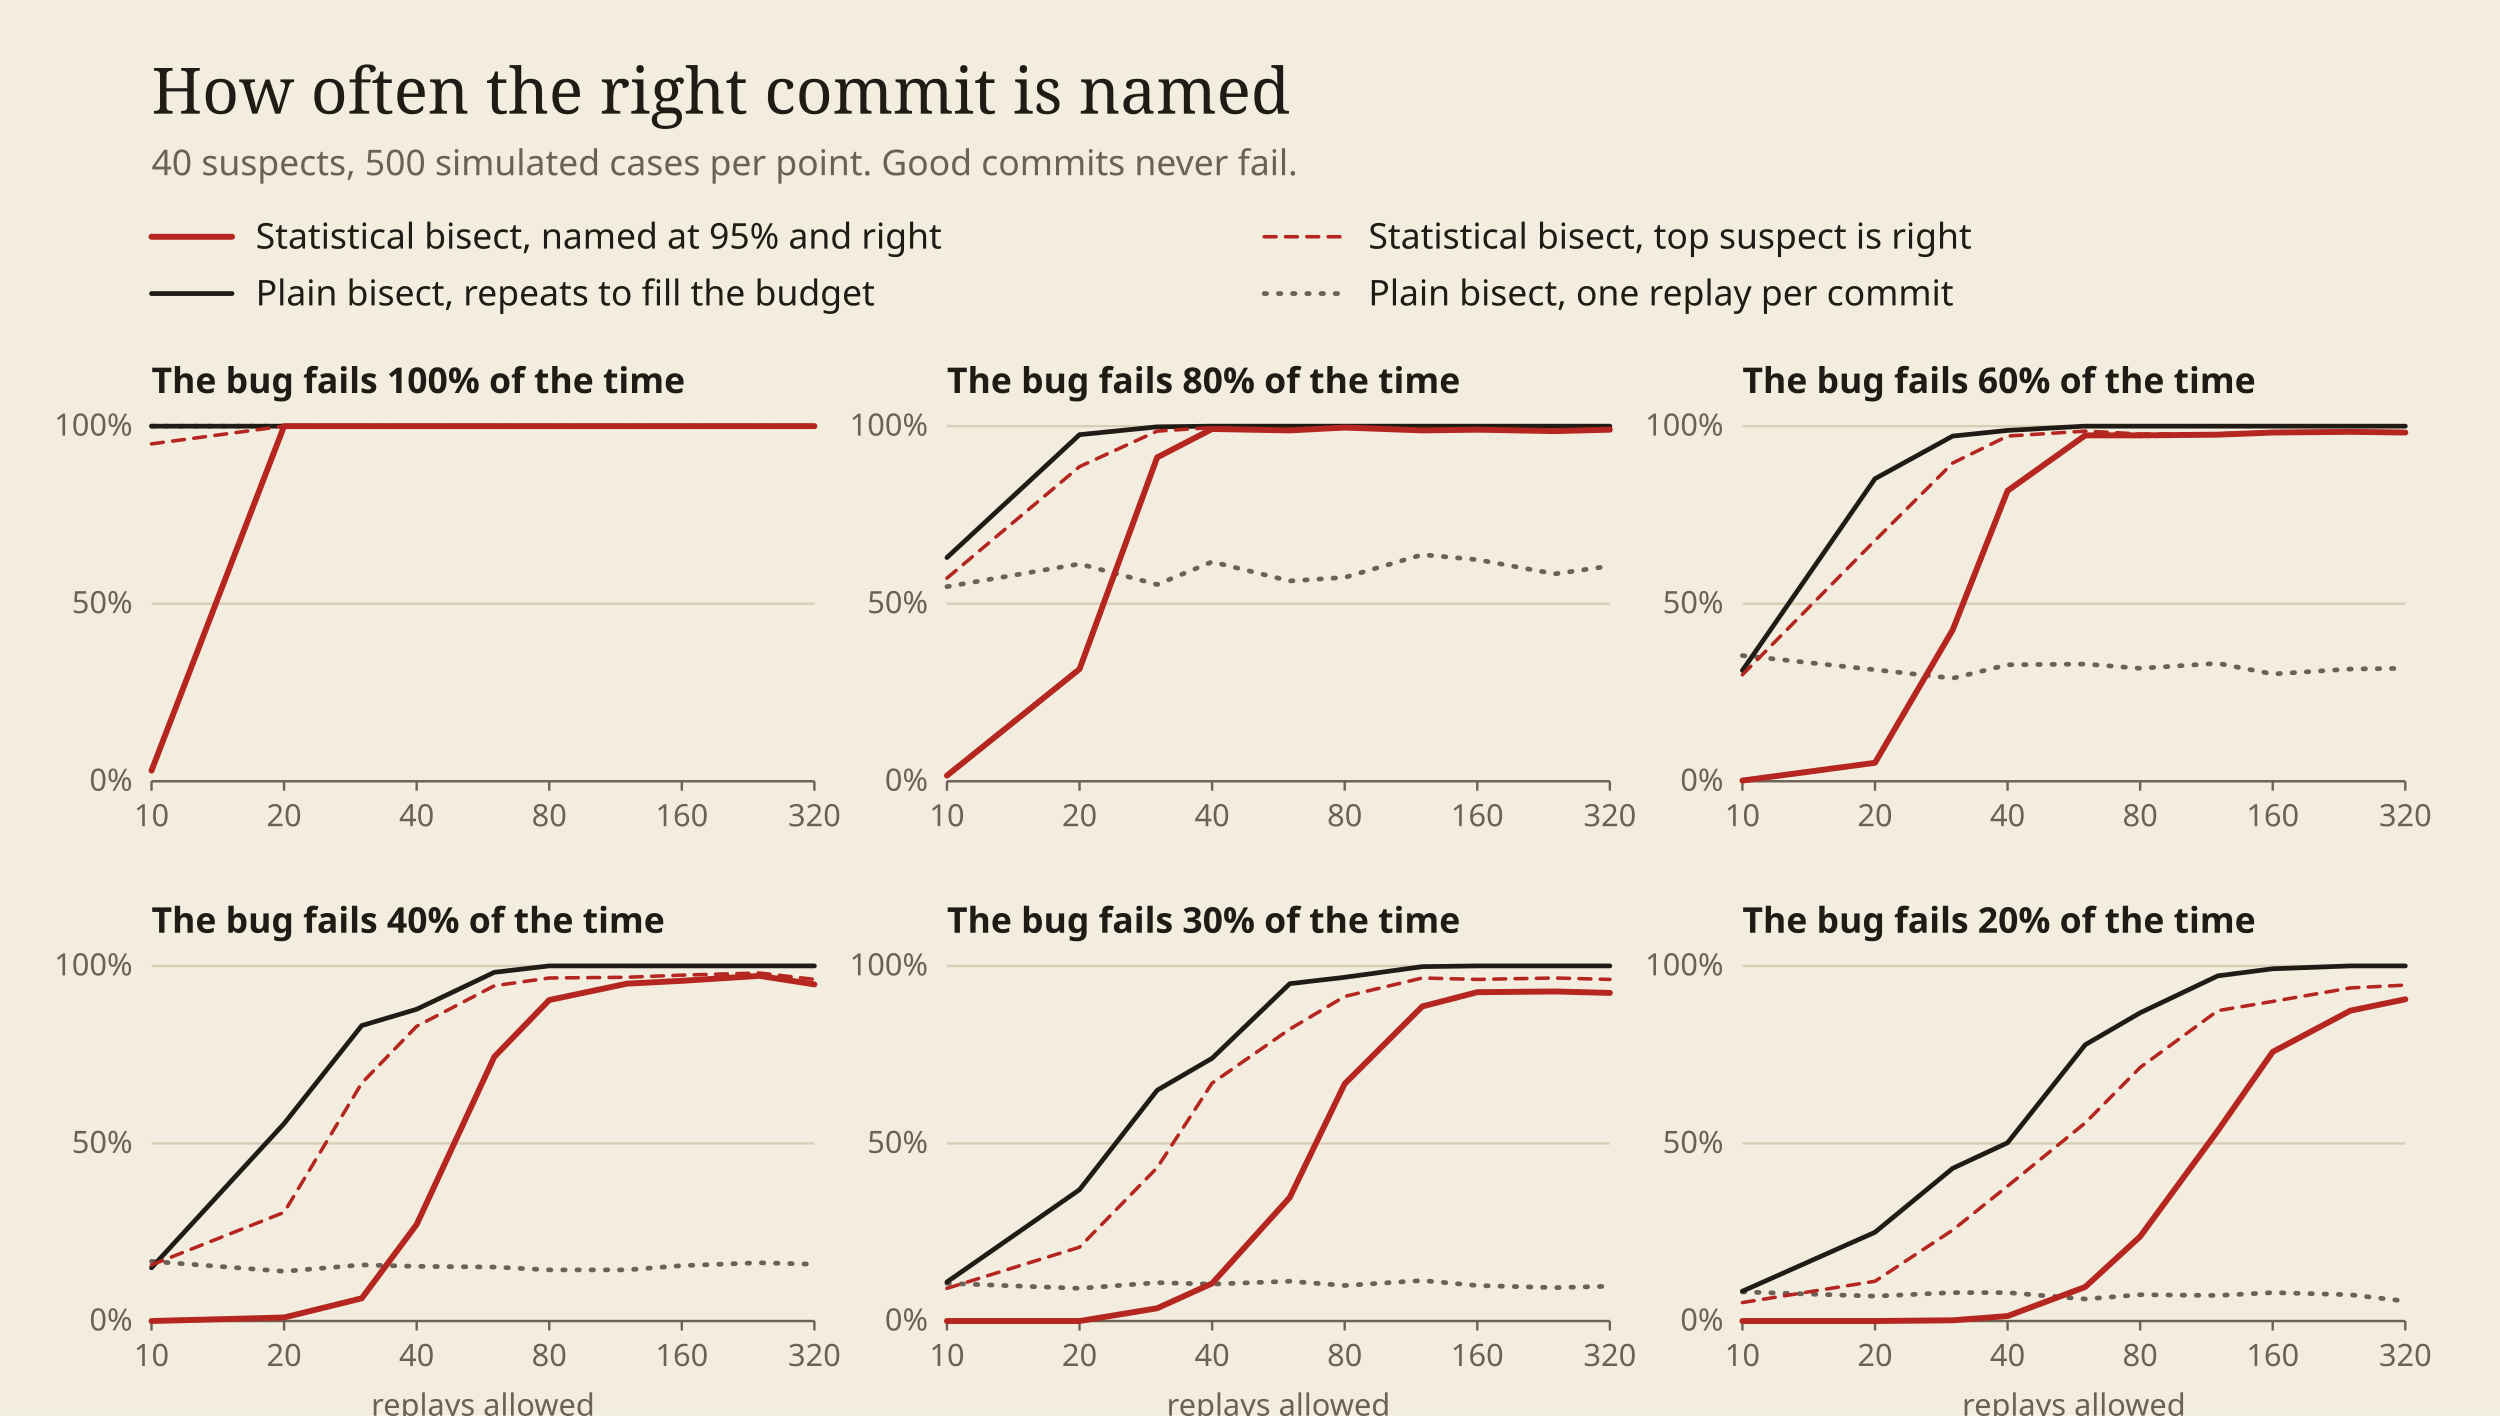
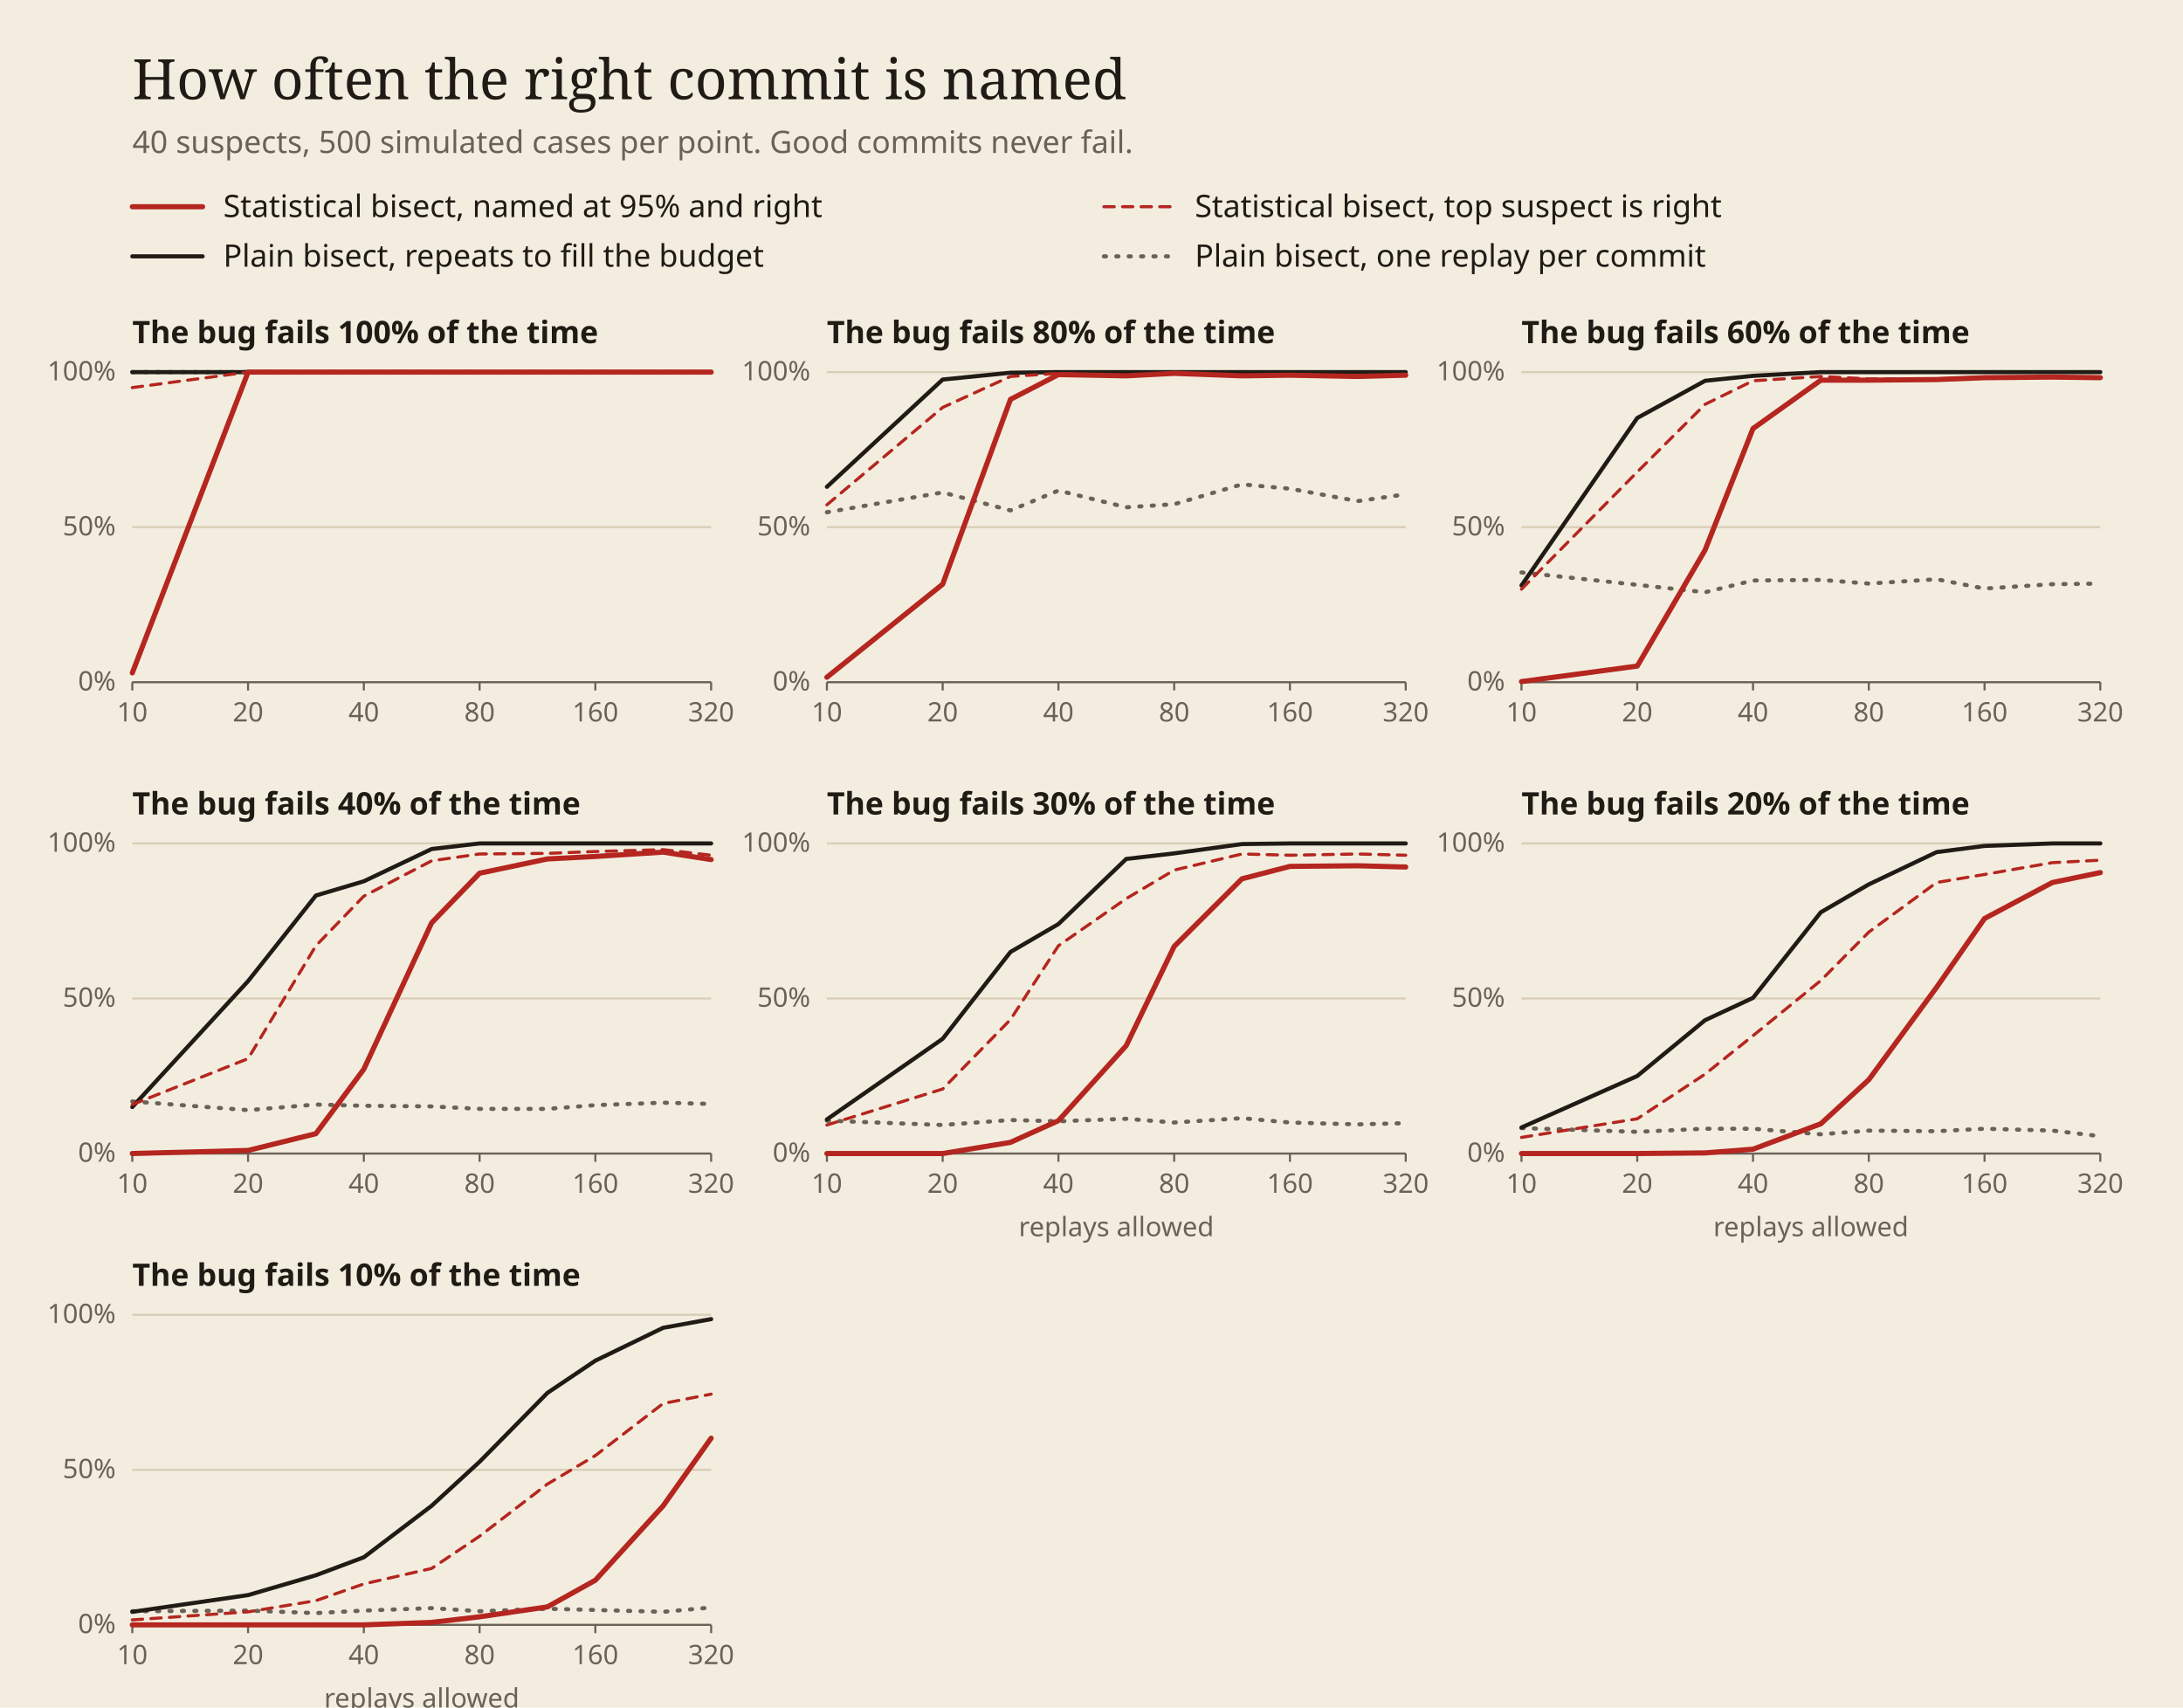
- <svg xmlns="http://www.w3.org/2000/svg" viewBox="0 0 1056 598" width="1056" height="598" role="img" aria-label="How often the right commit is named. 40 suspects, 500 simulated cases per point. Good commits never fail.">
+ <svg xmlns="http://www.w3.org/2000/svg" viewBox="0 0 1056 826" width="1056" height="826" role="img" aria-label="How often the right commit is named. 40 suspects, 500 simulated cases per point. Good commits never fail.">
  <style>
  .paper { fill: #F3EDDF; } .ink { fill: #201B15; } .muted { fill: #6B6156; }
  .rule { stroke: #D8CDB6; stroke-width: 1; } .axis { stroke: #6B6156; stroke-width: 1; }
  .title { font: 400 27px 'Young Serif', Georgia, serif; }
  .sub, .panel, .tick, .legend { font-family: 'Alegreya Sans', 'Gill Sans', 'Trebuchet MS', sans-serif; }
  .sub { font-size: 15px; } .panel { font-size: 15px; font-weight: 700; } .tick { font-size: 13px; } .legend { font-size: 15px; }
  .line { fill: none; stroke-linejoin: round; stroke-linecap: round; }
  .s-named { stroke: #B4261F; stroke-width: 2.5; }
  .s-top { stroke: #B4261F; stroke-width: 1.5; stroke-dasharray: 5 4; }
  .s-repeat { stroke: #201B15; stroke-width: 2; }
  .s-once { stroke: #6B6156; stroke-width: 2; stroke-dasharray: 1 5; }
  .hit { fill: transparent; }
  @media (prefers-color-scheme: dark) {
    .paper { fill: #1B1714; } .ink { fill: #EDE4D3; } .muted { fill: #A3978A; }
    .rule { stroke: #3A3128; } .axis { stroke: #A3978A; }
    .s-named, .s-top { stroke: #E5604F; } .s-repeat { stroke: #EDE4D3; } .s-once { stroke: #A3978A; }
  }
</style>
-   <rect class="paper" width="1056" height="598" />
+   <rect class="paper" width="1056" height="826" />
  <text class="title ink" x="64" y="48">How often the right commit is named</text>
  <text class="sub muted" x="64" y="74">40 suspects, 500 simulated cases per point. Good commits never fail.</text>
  <line class="line s-named" x1="64" y1="100" x2="98" y2="100" />
  <text class="legend ink" x="108" y="105">Statistical bisect, named at 95% and right</text>
  <line class="line s-top" x1="534" y1="100" x2="568" y2="100" />
  <text class="legend ink" x="578" y="105">Statistical bisect, top suspect is right</text>
  <line class="line s-repeat" x1="64" y1="124" x2="98" y2="124" />
  <text class="legend ink" x="108" y="129">Plain bisect, repeats to fill the budget</text>
  <line class="line s-once" x1="534" y1="124" x2="568" y2="124" />
  <text class="legend ink" x="578" y="129">Plain bisect, one replay per commit</text>
  <g transform="translate(64,180)">
    <text class="panel ink" x="0" y="-14">The bug fails 100% of the time</text>
    <line class="rule" x1="0" y1="150.0" x2="280" y2="150.0" />
    <text class="tick muted" x="-8" y="154.0" text-anchor="end">0%</text>
    <line class="rule" x1="0" y1="75.0" x2="280" y2="75.0" />
    <text class="tick muted" x="-8" y="79.0" text-anchor="end">50%</text>
    <line class="rule" x1="0" y1="0.0" x2="280" y2="0.0" />
    <text class="tick muted" x="-8" y="4.0" text-anchor="end">100%</text>
    <line class="axis" x1="0" y1="150" x2="280" y2="150" />
    <line class="axis" x1="0.0" y1="150" x2="0.0" y2="154" />
    <text class="tick muted" x="0.0" y="169" text-anchor="middle">10</text>
    <line class="axis" x1="56.0" y1="150" x2="56.0" y2="154" />
    <text class="tick muted" x="56.0" y="169" text-anchor="middle">20</text>
    <line class="axis" x1="112.0" y1="150" x2="112.0" y2="154" />
    <text class="tick muted" x="112.0" y="169" text-anchor="middle">40</text>
    <line class="axis" x1="168.0" y1="150" x2="168.0" y2="154" />
    <text class="tick muted" x="168.0" y="169" text-anchor="middle">80</text>
    <line class="axis" x1="224.0" y1="150" x2="224.0" y2="154" />
    <text class="tick muted" x="224.0" y="169" text-anchor="middle">160</text>
    <line class="axis" x1="280.0" y1="150" x2="280.0" y2="154" />
    <text class="tick muted" x="280.0" y="169" text-anchor="middle">320</text>
    <path class="line s-once" d="M0.0,0.0 L56.0,0.0 L88.8,0.0 L112.0,0.0 L144.8,0.0 L168.0,0.0 L200.8,0.0 L224.0,0.0 L256.8,0.0 L280.0,0.0" />
    <path class="line s-repeat" d="M0.0,0.0 L56.0,0.0 L88.8,0.0 L112.0,0.0 L144.8,0.0 L168.0,0.0 L200.8,0.0 L224.0,0.0 L256.8,0.0 L280.0,0.0" />
    <path class="line s-top" d="M0.0,7.5 L56.0,0.0 L88.8,0.0 L112.0,0.0 L144.8,0.0 L168.0,0.0 L200.8,0.0 L224.0,0.0 L256.8,0.0 L280.0,0.0" />
    <path class="line s-named" d="M0.0,145.5 L56.0,0.0 L88.8,0.0 L112.0,0.0 L144.8,0.0 L168.0,0.0 L200.8,0.0 L224.0,0.0 L256.8,0.0 L280.0,0.0" />
    <circle class="hit" cx="0.0" cy="145.5" r="7" />
    <circle class="hit" cx="56.0" cy="0.0" r="7" />
    <circle class="hit" cx="88.8" cy="0.0" r="7" />
    <circle class="hit" cx="112.0" cy="0.0" r="7" />
    <circle class="hit" cx="144.8" cy="0.0" r="7" />
    <circle class="hit" cx="168.0" cy="0.0" r="7" />
    <circle class="hit" cx="200.8" cy="0.0" r="7" />
    <circle class="hit" cx="224.0" cy="0.0" r="7" />
    <circle class="hit" cx="256.8" cy="0.0" r="7" />
    <circle class="hit" cx="280.0" cy="0.0" r="7" />
    <circle class="hit" cx="0.0" cy="7.5" r="7" />
    <circle class="hit" cx="56.0" cy="0.0" r="7" />
    <circle class="hit" cx="88.8" cy="0.0" r="7" />
    <circle class="hit" cx="112.0" cy="0.0" r="7" />
    <circle class="hit" cx="144.8" cy="0.0" r="7" />
    <circle class="hit" cx="168.0" cy="0.0" r="7" />
    <circle class="hit" cx="200.8" cy="0.0" r="7" />
    <circle class="hit" cx="224.0" cy="0.0" r="7" />
    <circle class="hit" cx="256.8" cy="0.0" r="7" />
    <circle class="hit" cx="280.0" cy="0.0" r="7" />
    <circle class="hit" cx="0.0" cy="0.0" r="7" />
    <circle class="hit" cx="56.0" cy="0.0" r="7" />
    <circle class="hit" cx="88.8" cy="0.0" r="7" />
    <circle class="hit" cx="112.0" cy="0.0" r="7" />
    <circle class="hit" cx="144.8" cy="0.0" r="7" />
    <circle class="hit" cx="168.0" cy="0.0" r="7" />
    <circle class="hit" cx="200.8" cy="0.0" r="7" />
    <circle class="hit" cx="224.0" cy="0.0" r="7" />
    <circle class="hit" cx="256.8" cy="0.0" r="7" />
    <circle class="hit" cx="280.0" cy="0.0" r="7" />
    <circle class="hit" cx="0.0" cy="0.0" r="7" />
    <circle class="hit" cx="56.0" cy="0.0" r="7" />
    <circle class="hit" cx="88.8" cy="0.0" r="7" />
    <circle class="hit" cx="112.0" cy="0.0" r="7" />
    <circle class="hit" cx="144.8" cy="0.0" r="7" />
    <circle class="hit" cx="168.0" cy="0.0" r="7" />
    <circle class="hit" cx="200.8" cy="0.0" r="7" />
    <circle class="hit" cx="224.0" cy="0.0" r="7" />
    <circle class="hit" cx="256.8" cy="0.0" r="7" />
    <circle class="hit" cx="280.0" cy="0.0" r="7" />
  </g>
  <g transform="translate(400,180)">
    <text class="panel ink" x="0" y="-14">The bug fails 80% of the time</text>
    <line class="rule" x1="0" y1="150.0" x2="280" y2="150.0" />
    <text class="tick muted" x="-8" y="154.0" text-anchor="end">0%</text>
    <line class="rule" x1="0" y1="75.0" x2="280" y2="75.0" />
    <text class="tick muted" x="-8" y="79.0" text-anchor="end">50%</text>
    <line class="rule" x1="0" y1="0.0" x2="280" y2="0.0" />
    <text class="tick muted" x="-8" y="4.0" text-anchor="end">100%</text>
    <line class="axis" x1="0" y1="150" x2="280" y2="150" />
    <line class="axis" x1="0.0" y1="150" x2="0.0" y2="154" />
    <text class="tick muted" x="0.0" y="169" text-anchor="middle">10</text>
    <line class="axis" x1="56.0" y1="150" x2="56.0" y2="154" />
    <text class="tick muted" x="56.0" y="169" text-anchor="middle">20</text>
    <line class="axis" x1="112.0" y1="150" x2="112.0" y2="154" />
    <text class="tick muted" x="112.0" y="169" text-anchor="middle">40</text>
    <line class="axis" x1="168.0" y1="150" x2="168.0" y2="154" />
    <text class="tick muted" x="168.0" y="169" text-anchor="middle">80</text>
    <line class="axis" x1="224.0" y1="150" x2="224.0" y2="154" />
    <text class="tick muted" x="224.0" y="169" text-anchor="middle">160</text>
    <line class="axis" x1="280.0" y1="150" x2="280.0" y2="154" />
    <text class="tick muted" x="280.0" y="169" text-anchor="middle">320</text>
    <path class="line s-once" d="M0.0,67.8 L56.0,58.2 L88.8,66.9 L112.0,57.3 L144.8,65.4 L168.0,63.9 L200.8,54.3 L224.0,56.4 L256.8,62.4 L280.0,59.1" />
    <path class="line s-repeat" d="M0.0,55.5 L56.0,3.6 L88.8,0.3 L112.0,0.0 L144.8,0.0 L168.0,0.0 L200.8,0.0 L224.0,0.0 L256.8,0.0 L280.0,0.0" />
    <path class="line s-top" d="M0.0,64.2 L56.0,17.1 L88.8,2.1 L112.0,0.6 L144.8,1.8 L168.0,0.6 L200.8,1.8 L224.0,1.5 L256.8,2.1 L280.0,1.5" />
    <path class="line s-named" d="M0.0,147.6 L56.0,102.6 L88.8,13.2 L112.0,1.2 L144.8,1.8 L168.0,0.6 L200.8,1.8 L224.0,1.5 L256.8,2.1 L280.0,1.5" />
    <circle class="hit" cx="0.0" cy="147.6" r="7" />
    <circle class="hit" cx="56.0" cy="102.6" r="7" />
    <circle class="hit" cx="88.8" cy="13.2" r="7" />
    <circle class="hit" cx="112.0" cy="1.2" r="7" />
    <circle class="hit" cx="144.8" cy="1.8" r="7" />
    <circle class="hit" cx="168.0" cy="0.6" r="7" />
    <circle class="hit" cx="200.8" cy="1.8" r="7" />
    <circle class="hit" cx="224.0" cy="1.5" r="7" />
    <circle class="hit" cx="256.8" cy="2.1" r="7" />
    <circle class="hit" cx="280.0" cy="1.5" r="7" />
    <circle class="hit" cx="0.0" cy="64.2" r="7" />
    <circle class="hit" cx="56.0" cy="17.1" r="7" />
    <circle class="hit" cx="88.8" cy="2.1" r="7" />
    <circle class="hit" cx="112.0" cy="0.6" r="7" />
    <circle class="hit" cx="144.8" cy="1.8" r="7" />
    <circle class="hit" cx="168.0" cy="0.6" r="7" />
    <circle class="hit" cx="200.8" cy="1.8" r="7" />
    <circle class="hit" cx="224.0" cy="1.5" r="7" />
    <circle class="hit" cx="256.8" cy="2.1" r="7" />
    <circle class="hit" cx="280.0" cy="1.5" r="7" />
    <circle class="hit" cx="0.0" cy="55.5" r="7" />
    <circle class="hit" cx="56.0" cy="3.6" r="7" />
    <circle class="hit" cx="88.8" cy="0.3" r="7" />
    <circle class="hit" cx="112.0" cy="0.0" r="7" />
    <circle class="hit" cx="144.8" cy="0.0" r="7" />
    <circle class="hit" cx="168.0" cy="0.0" r="7" />
    <circle class="hit" cx="200.8" cy="0.0" r="7" />
    <circle class="hit" cx="224.0" cy="0.0" r="7" />
    <circle class="hit" cx="256.8" cy="0.0" r="7" />
    <circle class="hit" cx="280.0" cy="0.0" r="7" />
    <circle class="hit" cx="0.0" cy="67.8" r="7" />
    <circle class="hit" cx="56.0" cy="58.2" r="7" />
    <circle class="hit" cx="88.8" cy="66.9" r="7" />
    <circle class="hit" cx="112.0" cy="57.3" r="7" />
    <circle class="hit" cx="144.8" cy="65.4" r="7" />
    <circle class="hit" cx="168.0" cy="63.9" r="7" />
    <circle class="hit" cx="200.8" cy="54.3" r="7" />
    <circle class="hit" cx="224.0" cy="56.4" r="7" />
    <circle class="hit" cx="256.8" cy="62.4" r="7" />
    <circle class="hit" cx="280.0" cy="59.1" r="7" />
  </g>
  <g transform="translate(736,180)">
    <text class="panel ink" x="0" y="-14">The bug fails 60% of the time</text>
    <line class="rule" x1="0" y1="150.0" x2="280" y2="150.0" />
    <text class="tick muted" x="-8" y="154.0" text-anchor="end">0%</text>
    <line class="rule" x1="0" y1="75.0" x2="280" y2="75.0" />
    <text class="tick muted" x="-8" y="79.0" text-anchor="end">50%</text>
    <line class="rule" x1="0" y1="0.0" x2="280" y2="0.0" />
    <text class="tick muted" x="-8" y="4.0" text-anchor="end">100%</text>
    <line class="axis" x1="0" y1="150" x2="280" y2="150" />
    <line class="axis" x1="0.0" y1="150" x2="0.0" y2="154" />
    <text class="tick muted" x="0.0" y="169" text-anchor="middle">10</text>
    <line class="axis" x1="56.0" y1="150" x2="56.0" y2="154" />
    <text class="tick muted" x="56.0" y="169" text-anchor="middle">20</text>
    <line class="axis" x1="112.0" y1="150" x2="112.0" y2="154" />
    <text class="tick muted" x="112.0" y="169" text-anchor="middle">40</text>
    <line class="axis" x1="168.0" y1="150" x2="168.0" y2="154" />
    <text class="tick muted" x="168.0" y="169" text-anchor="middle">80</text>
    <line class="axis" x1="224.0" y1="150" x2="224.0" y2="154" />
    <text class="tick muted" x="224.0" y="169" text-anchor="middle">160</text>
    <line class="axis" x1="280.0" y1="150" x2="280.0" y2="154" />
    <text class="tick muted" x="280.0" y="169" text-anchor="middle">320</text>
    <path class="line s-once" d="M0.0,96.9 L56.0,102.9 L88.8,106.5 L112.0,100.8 L144.8,100.5 L168.0,102.3 L200.8,100.2 L224.0,104.7 L256.8,102.6 L280.0,102.3" />
    <path class="line s-repeat" d="M0.0,103.2 L56.0,22.2 L88.8,4.2 L112.0,1.8 L144.8,0.0 L168.0,0.0 L200.8,0.0 L224.0,0.0 L256.8,0.0 L280.0,0.0" />
    <path class="line s-top" d="M0.0,105.0 L56.0,48.3 L88.8,15.6 L112.0,4.2 L144.8,2.1 L168.0,3.3 L200.8,3.3 L224.0,2.4 L256.8,2.4 L280.0,2.4" />
    <path class="line s-named" d="M0.0,149.7 L56.0,142.2 L88.8,86.1 L112.0,27.3 L144.8,3.9 L168.0,3.9 L200.8,3.6 L224.0,2.7 L256.8,2.4 L280.0,2.7" />
    <circle class="hit" cx="0.0" cy="149.7" r="7" />
    <circle class="hit" cx="56.0" cy="142.2" r="7" />
    <circle class="hit" cx="88.8" cy="86.1" r="7" />
    <circle class="hit" cx="112.0" cy="27.3" r="7" />
    <circle class="hit" cx="144.8" cy="3.9" r="7" />
    <circle class="hit" cx="168.0" cy="3.9" r="7" />
    <circle class="hit" cx="200.8" cy="3.6" r="7" />
    <circle class="hit" cx="224.0" cy="2.7" r="7" />
    <circle class="hit" cx="256.8" cy="2.4" r="7" />
    <circle class="hit" cx="280.0" cy="2.7" r="7" />
    <circle class="hit" cx="0.0" cy="105.0" r="7" />
    <circle class="hit" cx="56.0" cy="48.3" r="7" />
    <circle class="hit" cx="88.8" cy="15.6" r="7" />
    <circle class="hit" cx="112.0" cy="4.2" r="7" />
    <circle class="hit" cx="144.8" cy="2.1" r="7" />
    <circle class="hit" cx="168.0" cy="3.3" r="7" />
    <circle class="hit" cx="200.8" cy="3.3" r="7" />
    <circle class="hit" cx="224.0" cy="2.4" r="7" />
    <circle class="hit" cx="256.8" cy="2.4" r="7" />
    <circle class="hit" cx="280.0" cy="2.4" r="7" />
    <circle class="hit" cx="0.0" cy="103.2" r="7" />
    <circle class="hit" cx="56.0" cy="22.2" r="7" />
    <circle class="hit" cx="88.8" cy="4.2" r="7" />
    <circle class="hit" cx="112.0" cy="1.8" r="7" />
    <circle class="hit" cx="144.8" cy="0.0" r="7" />
    <circle class="hit" cx="168.0" cy="0.0" r="7" />
    <circle class="hit" cx="200.8" cy="0.0" r="7" />
    <circle class="hit" cx="224.0" cy="0.0" r="7" />
    <circle class="hit" cx="256.8" cy="0.0" r="7" />
    <circle class="hit" cx="280.0" cy="0.0" r="7" />
    <circle class="hit" cx="0.0" cy="96.9" r="7" />
    <circle class="hit" cx="56.0" cy="102.9" r="7" />
    <circle class="hit" cx="88.8" cy="106.5" r="7" />
    <circle class="hit" cx="112.0" cy="100.8" r="7" />
    <circle class="hit" cx="144.8" cy="100.5" r="7" />
    <circle class="hit" cx="168.0" cy="102.3" r="7" />
    <circle class="hit" cx="200.8" cy="100.2" r="7" />
    <circle class="hit" cx="224.0" cy="104.7" r="7" />
    <circle class="hit" cx="256.8" cy="102.6" r="7" />
    <circle class="hit" cx="280.0" cy="102.3" r="7" />
  </g>
  <g transform="translate(64,408)">
    <text class="panel ink" x="0" y="-14">The bug fails 40% of the time</text>
    <line class="rule" x1="0" y1="150.0" x2="280" y2="150.0" />
    <text class="tick muted" x="-8" y="154.0" text-anchor="end">0%</text>
    <line class="rule" x1="0" y1="75.0" x2="280" y2="75.0" />
    <text class="tick muted" x="-8" y="79.0" text-anchor="end">50%</text>
    <line class="rule" x1="0" y1="0.0" x2="280" y2="0.0" />
    <text class="tick muted" x="-8" y="4.0" text-anchor="end">100%</text>
    <line class="axis" x1="0" y1="150" x2="280" y2="150" />
    <line class="axis" x1="0.0" y1="150" x2="0.0" y2="154" />
    <text class="tick muted" x="0.0" y="169" text-anchor="middle">10</text>
    <line class="axis" x1="56.0" y1="150" x2="56.0" y2="154" />
    <text class="tick muted" x="56.0" y="169" text-anchor="middle">20</text>
    <line class="axis" x1="112.0" y1="150" x2="112.0" y2="154" />
    <text class="tick muted" x="112.0" y="169" text-anchor="middle">40</text>
    <line class="axis" x1="168.0" y1="150" x2="168.0" y2="154" />
    <text class="tick muted" x="168.0" y="169" text-anchor="middle">80</text>
    <line class="axis" x1="224.0" y1="150" x2="224.0" y2="154" />
    <text class="tick muted" x="224.0" y="169" text-anchor="middle">160</text>
    <line class="axis" x1="280.0" y1="150" x2="280.0" y2="154" />
    <text class="tick muted" x="280.0" y="169" text-anchor="middle">320</text>
-     <text class="tick muted" x="140.0" y="190" text-anchor="middle">replays allowed</text>
    <path class="line s-once" d="M0.0,124.8 L56.0,129.0 L88.8,126.3 L112.0,126.9 L144.8,127.2 L168.0,128.4 L200.8,128.4 L224.0,126.6 L256.8,125.4 L280.0,126.0" />
    <path class="line s-repeat" d="M0.0,127.5 L56.0,66.6 L88.8,25.2 L112.0,18.3 L144.8,2.7 L168.0,0.0 L200.8,0.0 L224.0,0.0 L256.8,0.0 L280.0,0.0" />
    <path class="line s-top" d="M0.0,126.3 L56.0,104.1 L88.8,49.5 L112.0,25.5 L144.8,8.4 L168.0,5.1 L200.8,4.8 L224.0,3.9 L256.8,3.0 L280.0,5.7" />
    <path class="line s-named" d="M0.0,150.0 L56.0,148.5 L88.8,140.4 L112.0,109.2 L144.8,38.4 L168.0,14.4 L200.8,7.5 L224.0,6.3 L256.8,4.2 L280.0,7.8" />
    <circle class="hit" cx="0.0" cy="150.0" r="7" />
    <circle class="hit" cx="56.0" cy="148.5" r="7" />
    <circle class="hit" cx="88.8" cy="140.4" r="7" />
    <circle class="hit" cx="112.0" cy="109.2" r="7" />
    <circle class="hit" cx="144.8" cy="38.4" r="7" />
    <circle class="hit" cx="168.0" cy="14.4" r="7" />
    <circle class="hit" cx="200.8" cy="7.5" r="7" />
    <circle class="hit" cx="224.0" cy="6.3" r="7" />
    <circle class="hit" cx="256.8" cy="4.2" r="7" />
    <circle class="hit" cx="280.0" cy="7.8" r="7" />
    <circle class="hit" cx="0.0" cy="126.3" r="7" />
    <circle class="hit" cx="56.0" cy="104.1" r="7" />
    <circle class="hit" cx="88.8" cy="49.5" r="7" />
    <circle class="hit" cx="112.0" cy="25.5" r="7" />
    <circle class="hit" cx="144.8" cy="8.4" r="7" />
    <circle class="hit" cx="168.0" cy="5.1" r="7" />
    <circle class="hit" cx="200.8" cy="4.8" r="7" />
    <circle class="hit" cx="224.0" cy="3.9" r="7" />
    <circle class="hit" cx="256.8" cy="3.0" r="7" />
    <circle class="hit" cx="280.0" cy="5.7" r="7" />
    <circle class="hit" cx="0.0" cy="127.5" r="7" />
    <circle class="hit" cx="56.0" cy="66.6" r="7" />
    <circle class="hit" cx="88.8" cy="25.2" r="7" />
    <circle class="hit" cx="112.0" cy="18.3" r="7" />
    <circle class="hit" cx="144.8" cy="2.7" r="7" />
    <circle class="hit" cx="168.0" cy="0.0" r="7" />
    <circle class="hit" cx="200.8" cy="0.0" r="7" />
    <circle class="hit" cx="224.0" cy="0.0" r="7" />
    <circle class="hit" cx="256.8" cy="0.0" r="7" />
    <circle class="hit" cx="280.0" cy="0.0" r="7" />
    <circle class="hit" cx="0.0" cy="124.8" r="7" />
    <circle class="hit" cx="56.0" cy="129.0" r="7" />
    <circle class="hit" cx="88.8" cy="126.3" r="7" />
    <circle class="hit" cx="112.0" cy="126.9" r="7" />
    <circle class="hit" cx="144.8" cy="127.2" r="7" />
    <circle class="hit" cx="168.0" cy="128.4" r="7" />
    <circle class="hit" cx="200.8" cy="128.4" r="7" />
    <circle class="hit" cx="224.0" cy="126.6" r="7" />
    <circle class="hit" cx="256.8" cy="125.4" r="7" />
    <circle class="hit" cx="280.0" cy="126.0" r="7" />
  </g>
  <g transform="translate(400,408)">
    <text class="panel ink" x="0" y="-14">The bug fails 30% of the time</text>
    <line class="rule" x1="0" y1="150.0" x2="280" y2="150.0" />
    <text class="tick muted" x="-8" y="154.0" text-anchor="end">0%</text>
    <line class="rule" x1="0" y1="75.0" x2="280" y2="75.0" />
    <text class="tick muted" x="-8" y="79.0" text-anchor="end">50%</text>
    <line class="rule" x1="0" y1="0.0" x2="280" y2="0.0" />
    <text class="tick muted" x="-8" y="4.0" text-anchor="end">100%</text>
    <line class="axis" x1="0" y1="150" x2="280" y2="150" />
    <line class="axis" x1="0.0" y1="150" x2="0.0" y2="154" />
    <text class="tick muted" x="0.0" y="169" text-anchor="middle">10</text>
    <line class="axis" x1="56.0" y1="150" x2="56.0" y2="154" />
    <text class="tick muted" x="56.0" y="169" text-anchor="middle">20</text>
    <line class="axis" x1="112.0" y1="150" x2="112.0" y2="154" />
    <text class="tick muted" x="112.0" y="169" text-anchor="middle">40</text>
    <line class="axis" x1="168.0" y1="150" x2="168.0" y2="154" />
    <text class="tick muted" x="168.0" y="169" text-anchor="middle">80</text>
    <line class="axis" x1="224.0" y1="150" x2="224.0" y2="154" />
    <text class="tick muted" x="224.0" y="169" text-anchor="middle">160</text>
    <line class="axis" x1="280.0" y1="150" x2="280.0" y2="154" />
    <text class="tick muted" x="280.0" y="169" text-anchor="middle">320</text>
    <text class="tick muted" x="140.0" y="190" text-anchor="middle">replays allowed</text>
    <path class="line s-once" d="M0.0,134.1 L56.0,136.2 L88.8,133.8 L112.0,134.4 L144.8,133.2 L168.0,135.0 L200.8,132.9 L224.0,135.0 L256.8,135.9 L280.0,135.3" />
    <path class="line s-repeat" d="M0.0,133.5 L56.0,94.5 L88.8,52.5 L112.0,39.0 L144.8,7.5 L168.0,4.8 L200.8,0.3 L224.0,0.0 L256.8,0.0 L280.0,0.0" />
    <path class="line s-top" d="M0.0,136.2 L56.0,118.8 L88.8,85.2 L112.0,49.5 L144.8,26.7 L168.0,12.9 L200.8,5.1 L224.0,5.7 L256.8,5.1 L280.0,5.7" />
    <path class="line s-named" d="M0.0,150.0 L56.0,150.0 L88.8,144.6 L112.0,134.1 L144.8,97.8 L168.0,49.8 L200.8,17.1 L224.0,11.1 L256.8,10.8 L280.0,11.4" />
    <circle class="hit" cx="0.0" cy="150.0" r="7" />
    <circle class="hit" cx="56.0" cy="150.0" r="7" />
    <circle class="hit" cx="88.8" cy="144.6" r="7" />
    <circle class="hit" cx="112.0" cy="134.1" r="7" />
    <circle class="hit" cx="144.8" cy="97.8" r="7" />
    <circle class="hit" cx="168.0" cy="49.8" r="7" />
    <circle class="hit" cx="200.8" cy="17.1" r="7" />
    <circle class="hit" cx="224.0" cy="11.1" r="7" />
    <circle class="hit" cx="256.8" cy="10.8" r="7" />
    <circle class="hit" cx="280.0" cy="11.4" r="7" />
    <circle class="hit" cx="0.0" cy="136.2" r="7" />
    <circle class="hit" cx="56.0" cy="118.8" r="7" />
    <circle class="hit" cx="88.8" cy="85.2" r="7" />
    <circle class="hit" cx="112.0" cy="49.5" r="7" />
    <circle class="hit" cx="144.8" cy="26.7" r="7" />
    <circle class="hit" cx="168.0" cy="12.9" r="7" />
    <circle class="hit" cx="200.8" cy="5.1" r="7" />
    <circle class="hit" cx="224.0" cy="5.7" r="7" />
    <circle class="hit" cx="256.8" cy="5.1" r="7" />
    <circle class="hit" cx="280.0" cy="5.7" r="7" />
    <circle class="hit" cx="0.0" cy="133.5" r="7" />
    <circle class="hit" cx="56.0" cy="94.5" r="7" />
    <circle class="hit" cx="88.8" cy="52.5" r="7" />
    <circle class="hit" cx="112.0" cy="39.0" r="7" />
    <circle class="hit" cx="144.8" cy="7.5" r="7" />
    <circle class="hit" cx="168.0" cy="4.8" r="7" />
    <circle class="hit" cx="200.8" cy="0.3" r="7" />
    <circle class="hit" cx="224.0" cy="0.0" r="7" />
    <circle class="hit" cx="256.8" cy="0.0" r="7" />
    <circle class="hit" cx="280.0" cy="0.0" r="7" />
    <circle class="hit" cx="0.0" cy="134.1" r="7" />
    <circle class="hit" cx="56.0" cy="136.2" r="7" />
    <circle class="hit" cx="88.8" cy="133.8" r="7" />
    <circle class="hit" cx="112.0" cy="134.4" r="7" />
    <circle class="hit" cx="144.8" cy="133.2" r="7" />
    <circle class="hit" cx="168.0" cy="135.0" r="7" />
    <circle class="hit" cx="200.8" cy="132.9" r="7" />
    <circle class="hit" cx="224.0" cy="135.0" r="7" />
    <circle class="hit" cx="256.8" cy="135.9" r="7" />
    <circle class="hit" cx="280.0" cy="135.3" r="7" />
  </g>
  <g transform="translate(736,408)">
    <text class="panel ink" x="0" y="-14">The bug fails 20% of the time</text>
    <line class="rule" x1="0" y1="150.0" x2="280" y2="150.0" />
    <text class="tick muted" x="-8" y="154.0" text-anchor="end">0%</text>
    <line class="rule" x1="0" y1="75.0" x2="280" y2="75.0" />
    <text class="tick muted" x="-8" y="79.0" text-anchor="end">50%</text>
    <line class="rule" x1="0" y1="0.0" x2="280" y2="0.0" />
    <text class="tick muted" x="-8" y="4.0" text-anchor="end">100%</text>
    <line class="axis" x1="0" y1="150" x2="280" y2="150" />
    <line class="axis" x1="0.0" y1="150" x2="0.0" y2="154" />
    <text class="tick muted" x="0.0" y="169" text-anchor="middle">10</text>
    <line class="axis" x1="56.0" y1="150" x2="56.0" y2="154" />
    <text class="tick muted" x="56.0" y="169" text-anchor="middle">20</text>
    <line class="axis" x1="112.0" y1="150" x2="112.0" y2="154" />
    <text class="tick muted" x="112.0" y="169" text-anchor="middle">40</text>
    <line class="axis" x1="168.0" y1="150" x2="168.0" y2="154" />
    <text class="tick muted" x="168.0" y="169" text-anchor="middle">80</text>
    <line class="axis" x1="224.0" y1="150" x2="224.0" y2="154" />
    <text class="tick muted" x="224.0" y="169" text-anchor="middle">160</text>
    <line class="axis" x1="280.0" y1="150" x2="280.0" y2="154" />
    <text class="tick muted" x="280.0" y="169" text-anchor="middle">320</text>
    <text class="tick muted" x="140.0" y="190" text-anchor="middle">replays allowed</text>
    <path class="line s-once" d="M0.0,137.7 L56.0,139.5 L88.8,138.0 L112.0,138.0 L144.8,140.7 L168.0,138.9 L200.8,139.2 L224.0,138.0 L256.8,138.9 L280.0,141.6" />
    <path class="line s-repeat" d="M0.0,137.4 L56.0,112.5 L88.8,85.5 L112.0,74.7 L144.8,33.3 L168.0,19.8 L200.8,4.2 L224.0,1.2 L256.8,0.0 L280.0,0.0" />
    <path class="line s-top" d="M0.0,142.2 L56.0,133.2 L88.8,111.6 L112.0,93.0 L144.8,66.3 L168.0,42.9 L200.8,18.9 L224.0,15.0 L256.8,9.3 L280.0,8.1" />
    <path class="line s-named" d="M0.0,150.0 L56.0,150.0 L88.8,149.7 L112.0,147.9 L144.8,135.6 L168.0,114.3 L200.8,69.6 L224.0,36.3 L256.8,18.9 L280.0,14.1" />
    <circle class="hit" cx="0.0" cy="150.0" r="7" />
    <circle class="hit" cx="56.0" cy="150.0" r="7" />
    <circle class="hit" cx="88.8" cy="149.7" r="7" />
    <circle class="hit" cx="112.0" cy="147.9" r="7" />
    <circle class="hit" cx="144.8" cy="135.6" r="7" />
    <circle class="hit" cx="168.0" cy="114.3" r="7" />
    <circle class="hit" cx="200.8" cy="69.6" r="7" />
    <circle class="hit" cx="224.0" cy="36.3" r="7" />
    <circle class="hit" cx="256.8" cy="18.9" r="7" />
    <circle class="hit" cx="280.0" cy="14.1" r="7" />
    <circle class="hit" cx="0.0" cy="142.2" r="7" />
    <circle class="hit" cx="56.0" cy="133.2" r="7" />
    <circle class="hit" cx="88.8" cy="111.6" r="7" />
    <circle class="hit" cx="112.0" cy="93.0" r="7" />
    <circle class="hit" cx="144.8" cy="66.3" r="7" />
    <circle class="hit" cx="168.0" cy="42.9" r="7" />
    <circle class="hit" cx="200.8" cy="18.9" r="7" />
    <circle class="hit" cx="224.0" cy="15.0" r="7" />
    <circle class="hit" cx="256.8" cy="9.3" r="7" />
    <circle class="hit" cx="280.0" cy="8.1" r="7" />
    <circle class="hit" cx="0.0" cy="137.4" r="7" />
    <circle class="hit" cx="56.0" cy="112.5" r="7" />
    <circle class="hit" cx="88.8" cy="85.5" r="7" />
    <circle class="hit" cx="112.0" cy="74.7" r="7" />
    <circle class="hit" cx="144.8" cy="33.3" r="7" />
    <circle class="hit" cx="168.0" cy="19.8" r="7" />
    <circle class="hit" cx="200.8" cy="4.2" r="7" />
    <circle class="hit" cx="224.0" cy="1.2" r="7" />
    <circle class="hit" cx="256.8" cy="0.0" r="7" />
    <circle class="hit" cx="280.0" cy="0.0" r="7" />
    <circle class="hit" cx="0.0" cy="137.7" r="7" />
    <circle class="hit" cx="56.0" cy="139.5" r="7" />
    <circle class="hit" cx="88.8" cy="138.0" r="7" />
    <circle class="hit" cx="112.0" cy="138.0" r="7" />
    <circle class="hit" cx="144.8" cy="140.7" r="7" />
    <circle class="hit" cx="168.0" cy="138.9" r="7" />
    <circle class="hit" cx="200.8" cy="139.2" r="7" />
    <circle class="hit" cx="224.0" cy="138.0" r="7" />
    <circle class="hit" cx="256.8" cy="138.9" r="7" />
    <circle class="hit" cx="280.0" cy="141.6" r="7" />
  </g>
+   <g transform="translate(64,636)">
+     <text class="panel ink" x="0" y="-14">The bug fails 10% of the time</text>
+     <line class="rule" x1="0" y1="150.0" x2="280" y2="150.0" />
+     <text class="tick muted" x="-8" y="154.0" text-anchor="end">0%</text>
+     <line class="rule" x1="0" y1="75.0" x2="280" y2="75.0" />
+     <text class="tick muted" x="-8" y="79.0" text-anchor="end">50%</text>
+     <line class="rule" x1="0" y1="0.0" x2="280" y2="0.0" />
+     <text class="tick muted" x="-8" y="4.0" text-anchor="end">100%</text>
+     <line class="axis" x1="0" y1="150" x2="280" y2="150" />
+     <line class="axis" x1="0.0" y1="150" x2="0.0" y2="154" />
+     <text class="tick muted" x="0.0" y="169" text-anchor="middle">10</text>
+     <line class="axis" x1="56.0" y1="150" x2="56.0" y2="154" />
+     <text class="tick muted" x="56.0" y="169" text-anchor="middle">20</text>
+     <line class="axis" x1="112.0" y1="150" x2="112.0" y2="154" />
+     <text class="tick muted" x="112.0" y="169" text-anchor="middle">40</text>
+     <line class="axis" x1="168.0" y1="150" x2="168.0" y2="154" />
+     <text class="tick muted" x="168.0" y="169" text-anchor="middle">80</text>
+     <line class="axis" x1="224.0" y1="150" x2="224.0" y2="154" />
+     <text class="tick muted" x="224.0" y="169" text-anchor="middle">160</text>
+     <line class="axis" x1="280.0" y1="150" x2="280.0" y2="154" />
+     <text class="tick muted" x="280.0" y="169" text-anchor="middle">320</text>
+     <text class="tick muted" x="140.0" y="190" text-anchor="middle">replays allowed</text>
+     <path class="line s-once" d="M0.0,143.4 L56.0,143.1 L88.8,144.3 L112.0,143.1 L144.8,141.9 L168.0,143.4 L200.8,142.2 L224.0,142.8 L256.8,143.7 L280.0,141.6" />
+     <path class="line s-repeat" d="M0.0,143.7 L56.0,135.6 L88.8,126.0 L112.0,117.3 L144.8,92.4 L168.0,71.1 L200.8,37.8 L224.0,22.2 L256.8,6.3 L280.0,2.1" />
+     <path class="line s-top" d="M0.0,147.6 L56.0,143.7 L88.8,138.3 L112.0,130.2 L144.8,122.7 L168.0,107.1 L200.8,81.9 L224.0,68.1 L256.8,42.9 L280.0,38.4" />
+     <path class="line s-named" d="M0.0,150.0 L56.0,150.0 L88.8,150.0 L112.0,150.0 L144.8,148.8 L168.0,146.1 L200.8,141.3 L224.0,128.4 L256.8,92.4 L280.0,59.7" />
+     <circle class="hit" cx="0.0" cy="150.0" r="7" />
+     <circle class="hit" cx="56.0" cy="150.0" r="7" />
+     <circle class="hit" cx="88.8" cy="150.0" r="7" />
+     <circle class="hit" cx="112.0" cy="150.0" r="7" />
+     <circle class="hit" cx="144.8" cy="148.8" r="7" />
+     <circle class="hit" cx="168.0" cy="146.1" r="7" />
+     <circle class="hit" cx="200.8" cy="141.3" r="7" />
+     <circle class="hit" cx="224.0" cy="128.4" r="7" />
+     <circle class="hit" cx="256.8" cy="92.4" r="7" />
+     <circle class="hit" cx="280.0" cy="59.7" r="7" />
+     <circle class="hit" cx="0.0" cy="147.6" r="7" />
+     <circle class="hit" cx="56.0" cy="143.7" r="7" />
+     <circle class="hit" cx="88.8" cy="138.3" r="7" />
+     <circle class="hit" cx="112.0" cy="130.2" r="7" />
+     <circle class="hit" cx="144.8" cy="122.7" r="7" />
+     <circle class="hit" cx="168.0" cy="107.1" r="7" />
+     <circle class="hit" cx="200.8" cy="81.9" r="7" />
+     <circle class="hit" cx="224.0" cy="68.1" r="7" />
+     <circle class="hit" cx="256.8" cy="42.9" r="7" />
+     <circle class="hit" cx="280.0" cy="38.4" r="7" />
+     <circle class="hit" cx="0.0" cy="143.7" r="7" />
+     <circle class="hit" cx="56.0" cy="135.6" r="7" />
+     <circle class="hit" cx="88.8" cy="126.0" r="7" />
+     <circle class="hit" cx="112.0" cy="117.3" r="7" />
+     <circle class="hit" cx="144.8" cy="92.4" r="7" />
+     <circle class="hit" cx="168.0" cy="71.1" r="7" />
+     <circle class="hit" cx="200.8" cy="37.8" r="7" />
+     <circle class="hit" cx="224.0" cy="22.2" r="7" />
+     <circle class="hit" cx="256.8" cy="6.3" r="7" />
+     <circle class="hit" cx="280.0" cy="2.1" r="7" />
+     <circle class="hit" cx="0.0" cy="143.4" r="7" />
+     <circle class="hit" cx="56.0" cy="143.1" r="7" />
+     <circle class="hit" cx="88.8" cy="144.3" r="7" />
+     <circle class="hit" cx="112.0" cy="143.1" r="7" />
+     <circle class="hit" cx="144.8" cy="141.9" r="7" />
+     <circle class="hit" cx="168.0" cy="143.4" r="7" />
+     <circle class="hit" cx="200.8" cy="142.2" r="7" />
+     <circle class="hit" cx="224.0" cy="142.8" r="7" />
+     <circle class="hit" cx="256.8" cy="143.7" r="7" />
+     <circle class="hit" cx="280.0" cy="141.6" r="7" />
+   </g>
</svg>
